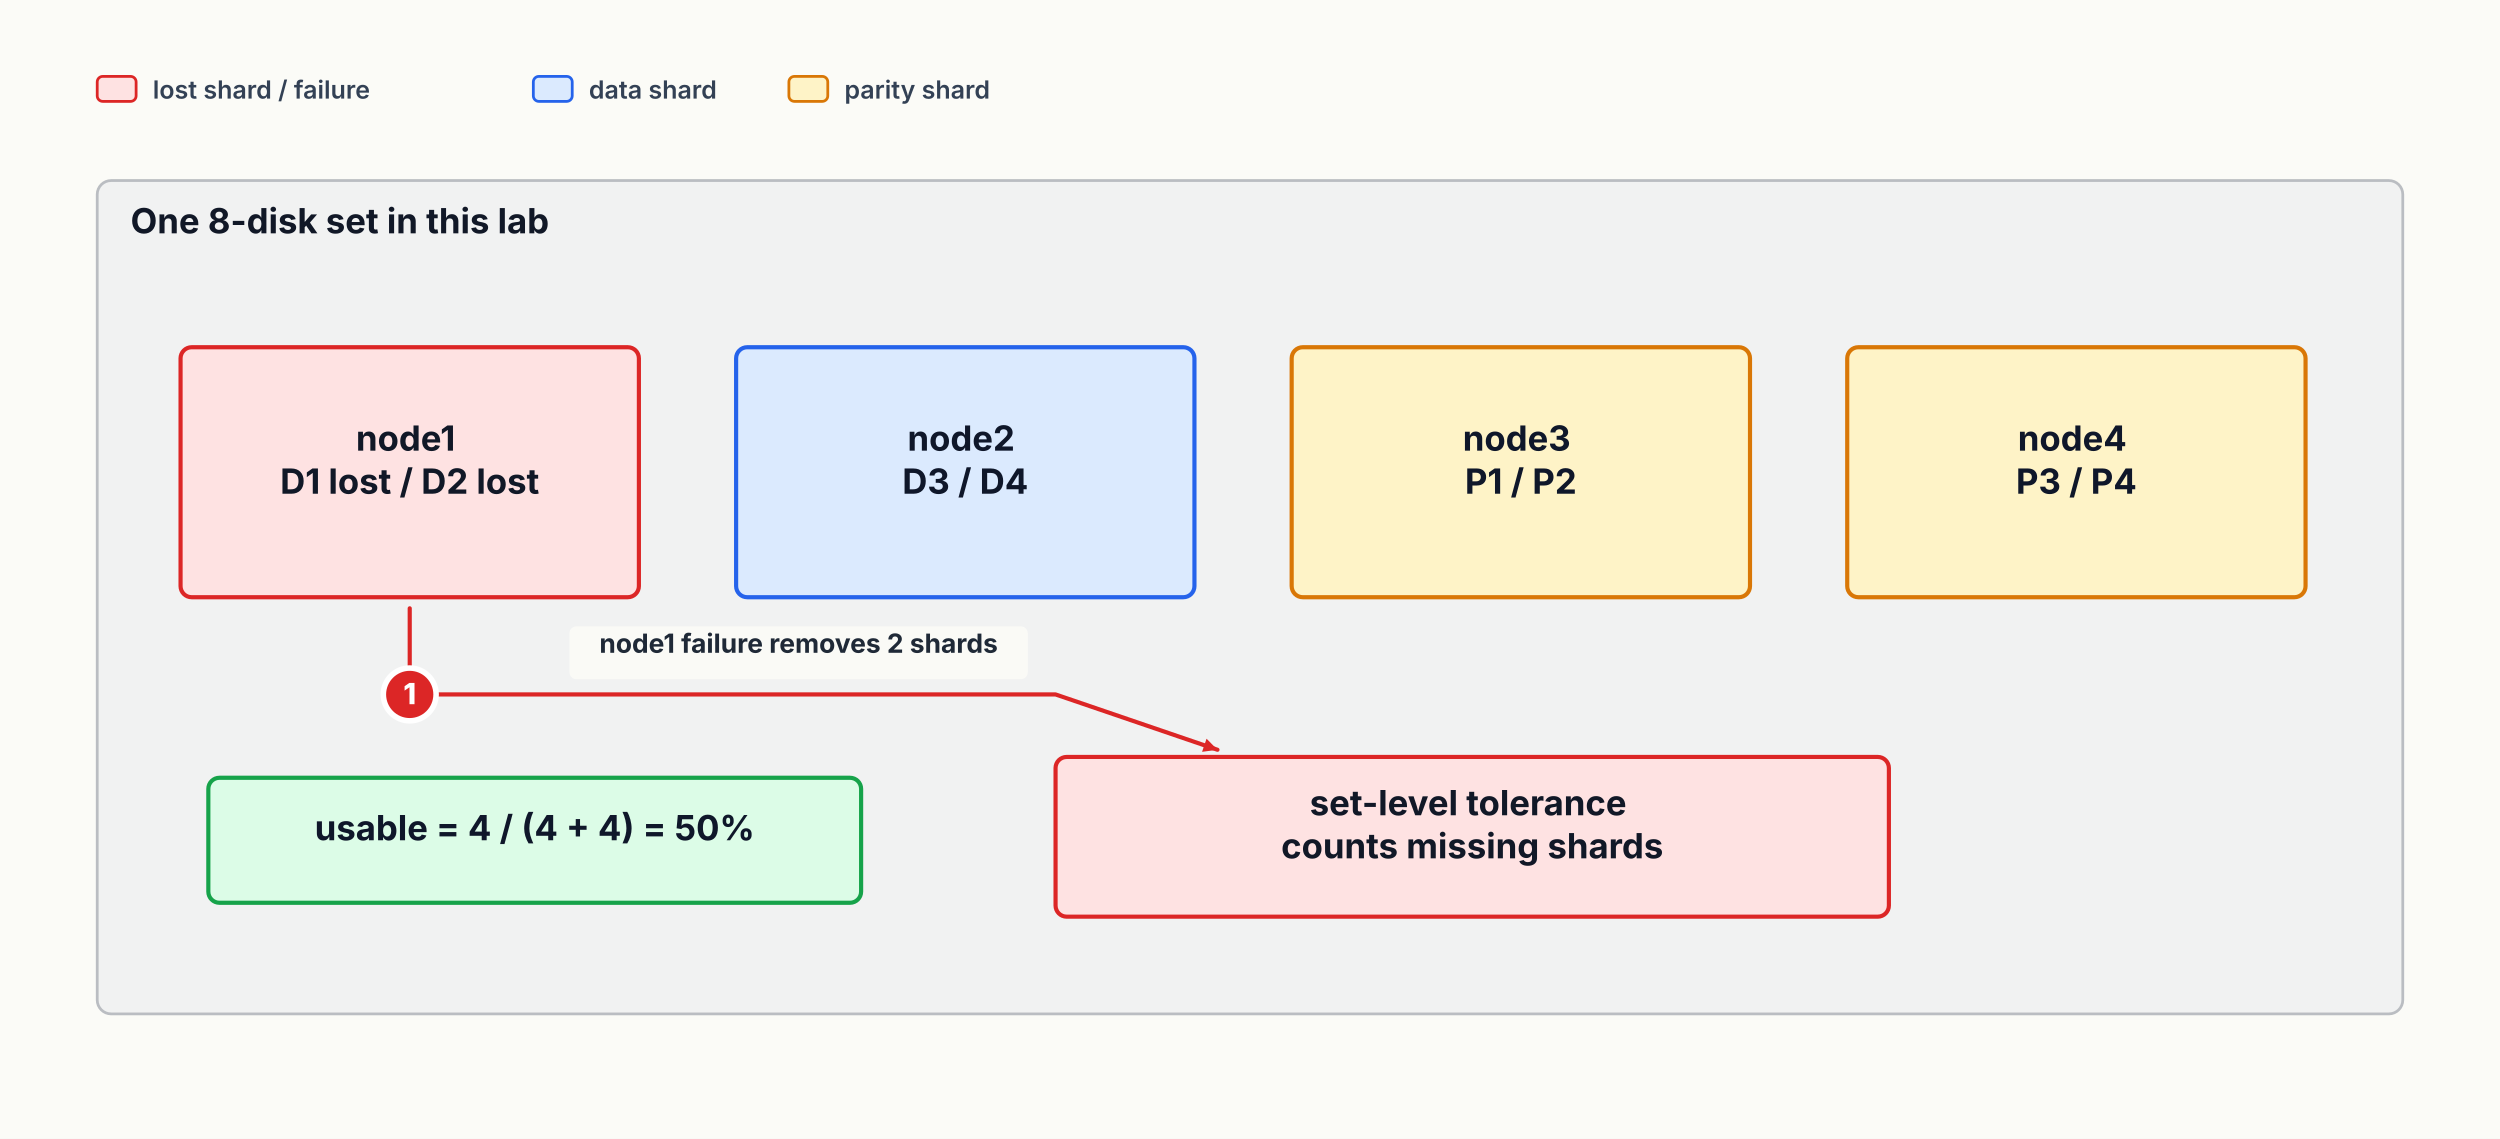
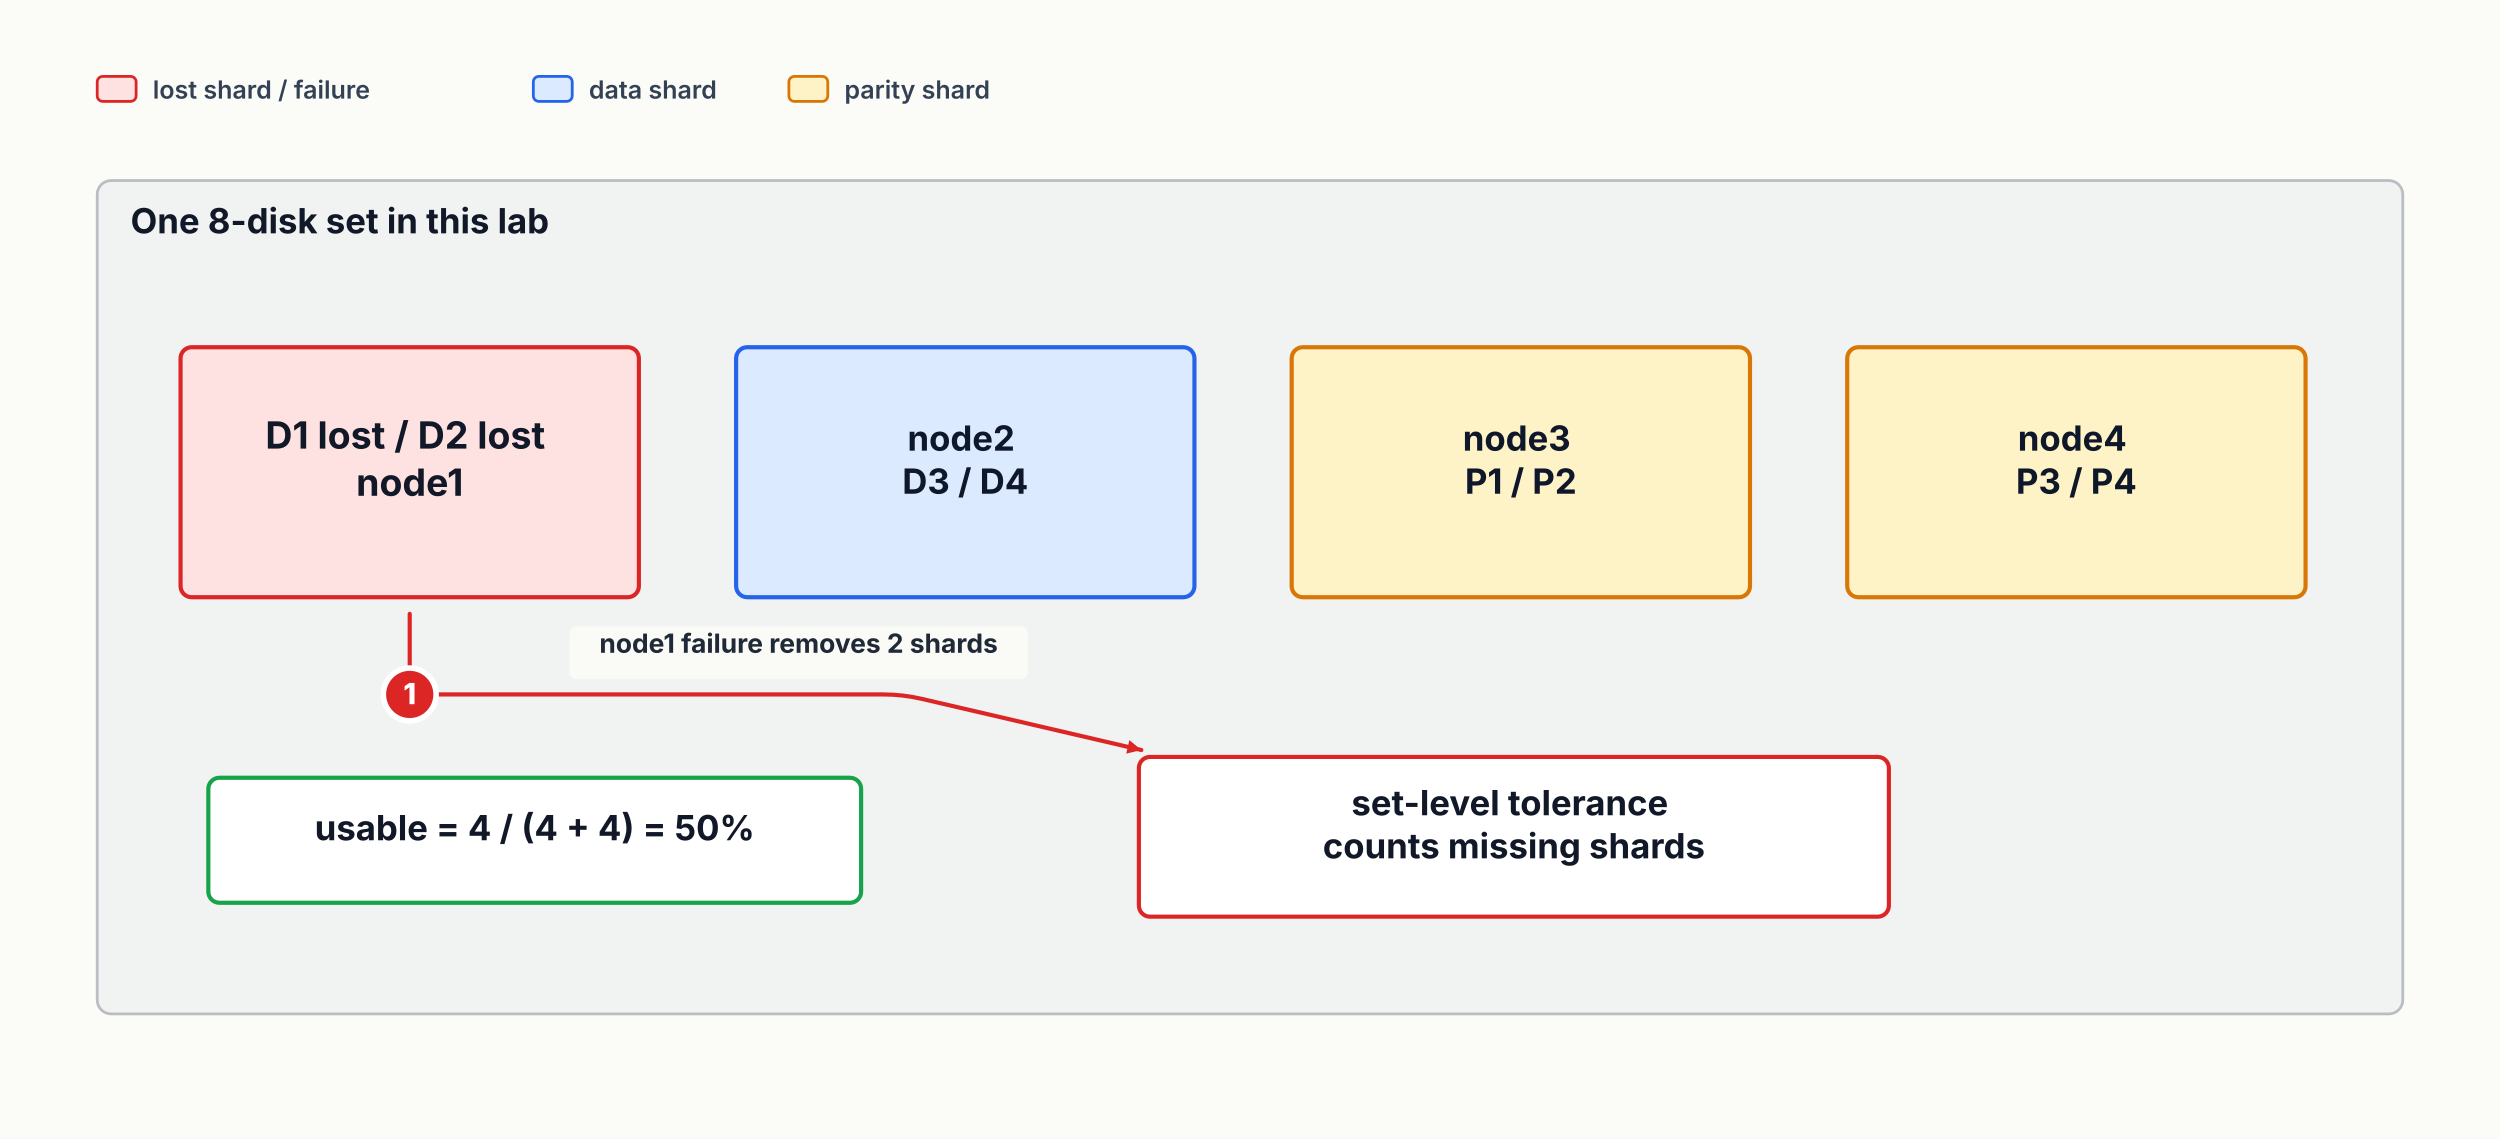
<svg xmlns="http://www.w3.org/2000/svg" width="1800" height="820" viewBox="0 0 1800 820" role="img" aria-label="RustFS 4+4 failure domain">
  <defs>
    <marker id="arrow-head-0" viewBox="0 0 14 14" refX="12" refY="7" markerWidth="14" markerHeight="14" markerUnits="userSpaceOnUse" orient="auto-start-reverse">
      <path d="M 2 2 L 12 7 L 2 12 z" fill="#dc2626" />
    </marker>
    <style>
      svg { background: #fbfbf7; }
      text { font-family: Inter, ui-sans-serif, system-ui, -apple-system, BlinkMacSystemFont, "Segoe UI", sans-serif; }
    </style>
  </defs>
  <rect width="100%" height="100%" fill="#fbfbf7" />
  <g class="zone">
    <rect x="70" y="130" width="1660" height="600" rx="10" fill="#e5e7eb" stroke="#6b7280" stroke-width="2" opacity="0.45" />
    <text x="94" y="168" text-anchor="start" font-size="25" font-weight="700" fill="#111827">
      <tspan x="94" dy="0">One 8-disk set in this lab</tspan>
    </text>
  </g>
  <g class="arrow">
-     <path d="M 295 438 L 295 500 L 760 500 L 876.567 539.827" fill="none" stroke="#dc2626" stroke-width="3" stroke-linecap="round" stroke-linejoin="round" marker-end="url(#arrow-head-0)" />
+     <path d="M 295 442 L 295 486 Q 295 500 309 500 L 636 500 Q 650 500 663.635 503.176 L 821.744 540.009" fill="none" stroke="#dc2626" stroke-width="3" stroke-linecap="round" stroke-linejoin="round" marker-end="url(#arrow-head-0)" />
  </g>
  <g class="node">
    <rect x="130" y="250" width="330" height="180" rx="8" fill="#fee2e2" stroke="#dc2626" stroke-width="3" />
-     <text x="295" y="324.5" text-anchor="middle" font-size="25" font-weight="650" fill="#111827">
-       <tspan x="295" dy="0">node1</tspan>
-       <tspan x="295" dy="31">D1 lost / D2 lost</tspan>
+     <text x="295" y="323" text-anchor="middle" font-size="27" font-weight="650" fill="#111827">
+       <tspan x="295" dy="0">D1 lost / D2 lost</tspan>
+       <tspan x="295" dy="34">node1</tspan>
    </text>
  </g>
  <g class="node">
    <rect x="530" y="250" width="330" height="180" rx="8" fill="#dbeafe" stroke="#2563eb" stroke-width="3" />
    <text x="695" y="324.5" text-anchor="middle" font-size="25" font-weight="650" fill="#0f172a">
      <tspan x="695" dy="0">node2</tspan>
      <tspan x="695" dy="31">D3 / D4</tspan>
    </text>
  </g>
  <g class="node">
    <rect x="930" y="250" width="330" height="180" rx="8" fill="#fef3c7" stroke="#d97706" stroke-width="3" />
    <text x="1095" y="324.5" text-anchor="middle" font-size="25" font-weight="650" fill="#0f172a">
      <tspan x="1095" dy="0">node3</tspan>
      <tspan x="1095" dy="31">P1 / P2</tspan>
    </text>
  </g>
  <g class="node">
    <rect x="1330" y="250" width="330" height="180" rx="8" fill="#fef3c7" stroke="#d97706" stroke-width="3" />
    <text x="1495" y="324.5" text-anchor="middle" font-size="25" font-weight="650" fill="#0f172a">
      <tspan x="1495" dy="0">node4</tspan>
      <tspan x="1495" dy="31">P3 / P4</tspan>
    </text>
  </g>
  <g class="node">
-     <rect x="150" y="560" width="470" height="90" rx="8" fill="#dcfce7" stroke="#16a34a" stroke-width="3" />
-     <text x="385" y="605" text-anchor="middle" font-size="25" font-weight="650" fill="#0f172a">
+     <rect x="150" y="560" width="470" height="90" rx="8" fill="#ffffff" stroke="#16a34a" stroke-width="3" />
+     <text x="385" y="605" text-anchor="middle" font-size="25" font-weight="650" fill="#111827">
      <tspan x="385" dy="0">usable = 4 / (4 + 4) = 50%</tspan>
    </text>
  </g>
  <g class="node">
-     <rect x="760" y="545" width="600" height="115" rx="8" fill="#fee2e2" stroke="#dc2626" stroke-width="3" />
-     <text x="1060" y="587" text-anchor="middle" font-size="25" font-weight="650" fill="#111827">
-       <tspan x="1060" dy="0">set-level tolerance</tspan>
-       <tspan x="1060" dy="31">counts missing shards</tspan>
+     <rect x="820" y="545" width="540" height="115" rx="8" fill="#ffffff" stroke="#dc2626" stroke-width="3" />
+     <text x="1090" y="587" text-anchor="middle" font-size="25" font-weight="650" fill="#111827">
+       <tspan x="1090" dy="0">set-level tolerance</tspan>
+       <tspan x="1090" dy="31">counts missing shards</tspan>
    </text>
  </g>
  <g class="arrow-overlay">
    <circle cx="295" cy="500" r="19" fill="#dc2626" stroke="#ffffff" stroke-width="4" />
    <text x="295" y="507" text-anchor="middle" font-size="21" font-weight="800" fill="#ffffff">1</text>
    <rect x="410" y="451" width="330" height="38" rx="5" fill="#fbfbf7" stroke="none" opacity="0.94" />
    <text x="575" y="470" text-anchor="middle" font-size="19" font-weight="650" fill="#1f2937">
      <tspan x="575" dy="0">node1 failure removes 2 shards</tspan>
    </text>
  </g>
  <g class="legend">
    <g>
      <rect x="70" y="55" width="28" height="18" rx="4" fill="#fee2e2" stroke="#dc2626" stroke-width="2" />
      <text x="110" y="71" font-size="18" font-weight="600" fill="#334155">lost shard / failure</text>
    </g>
    <g>
      <rect x="384" y="55" width="28" height="18" rx="4" fill="#dbeafe" stroke="#2563eb" stroke-width="2" />
      <text x="424" y="71" font-size="18" font-weight="600" fill="#334155">data shard</text>
    </g>
    <g>
      <rect x="568" y="55" width="28" height="18" rx="4" fill="#fef3c7" stroke="#d97706" stroke-width="2" />
      <text x="608" y="71" font-size="18" font-weight="600" fill="#334155">parity shard</text>
    </g>
  </g>
</svg>
